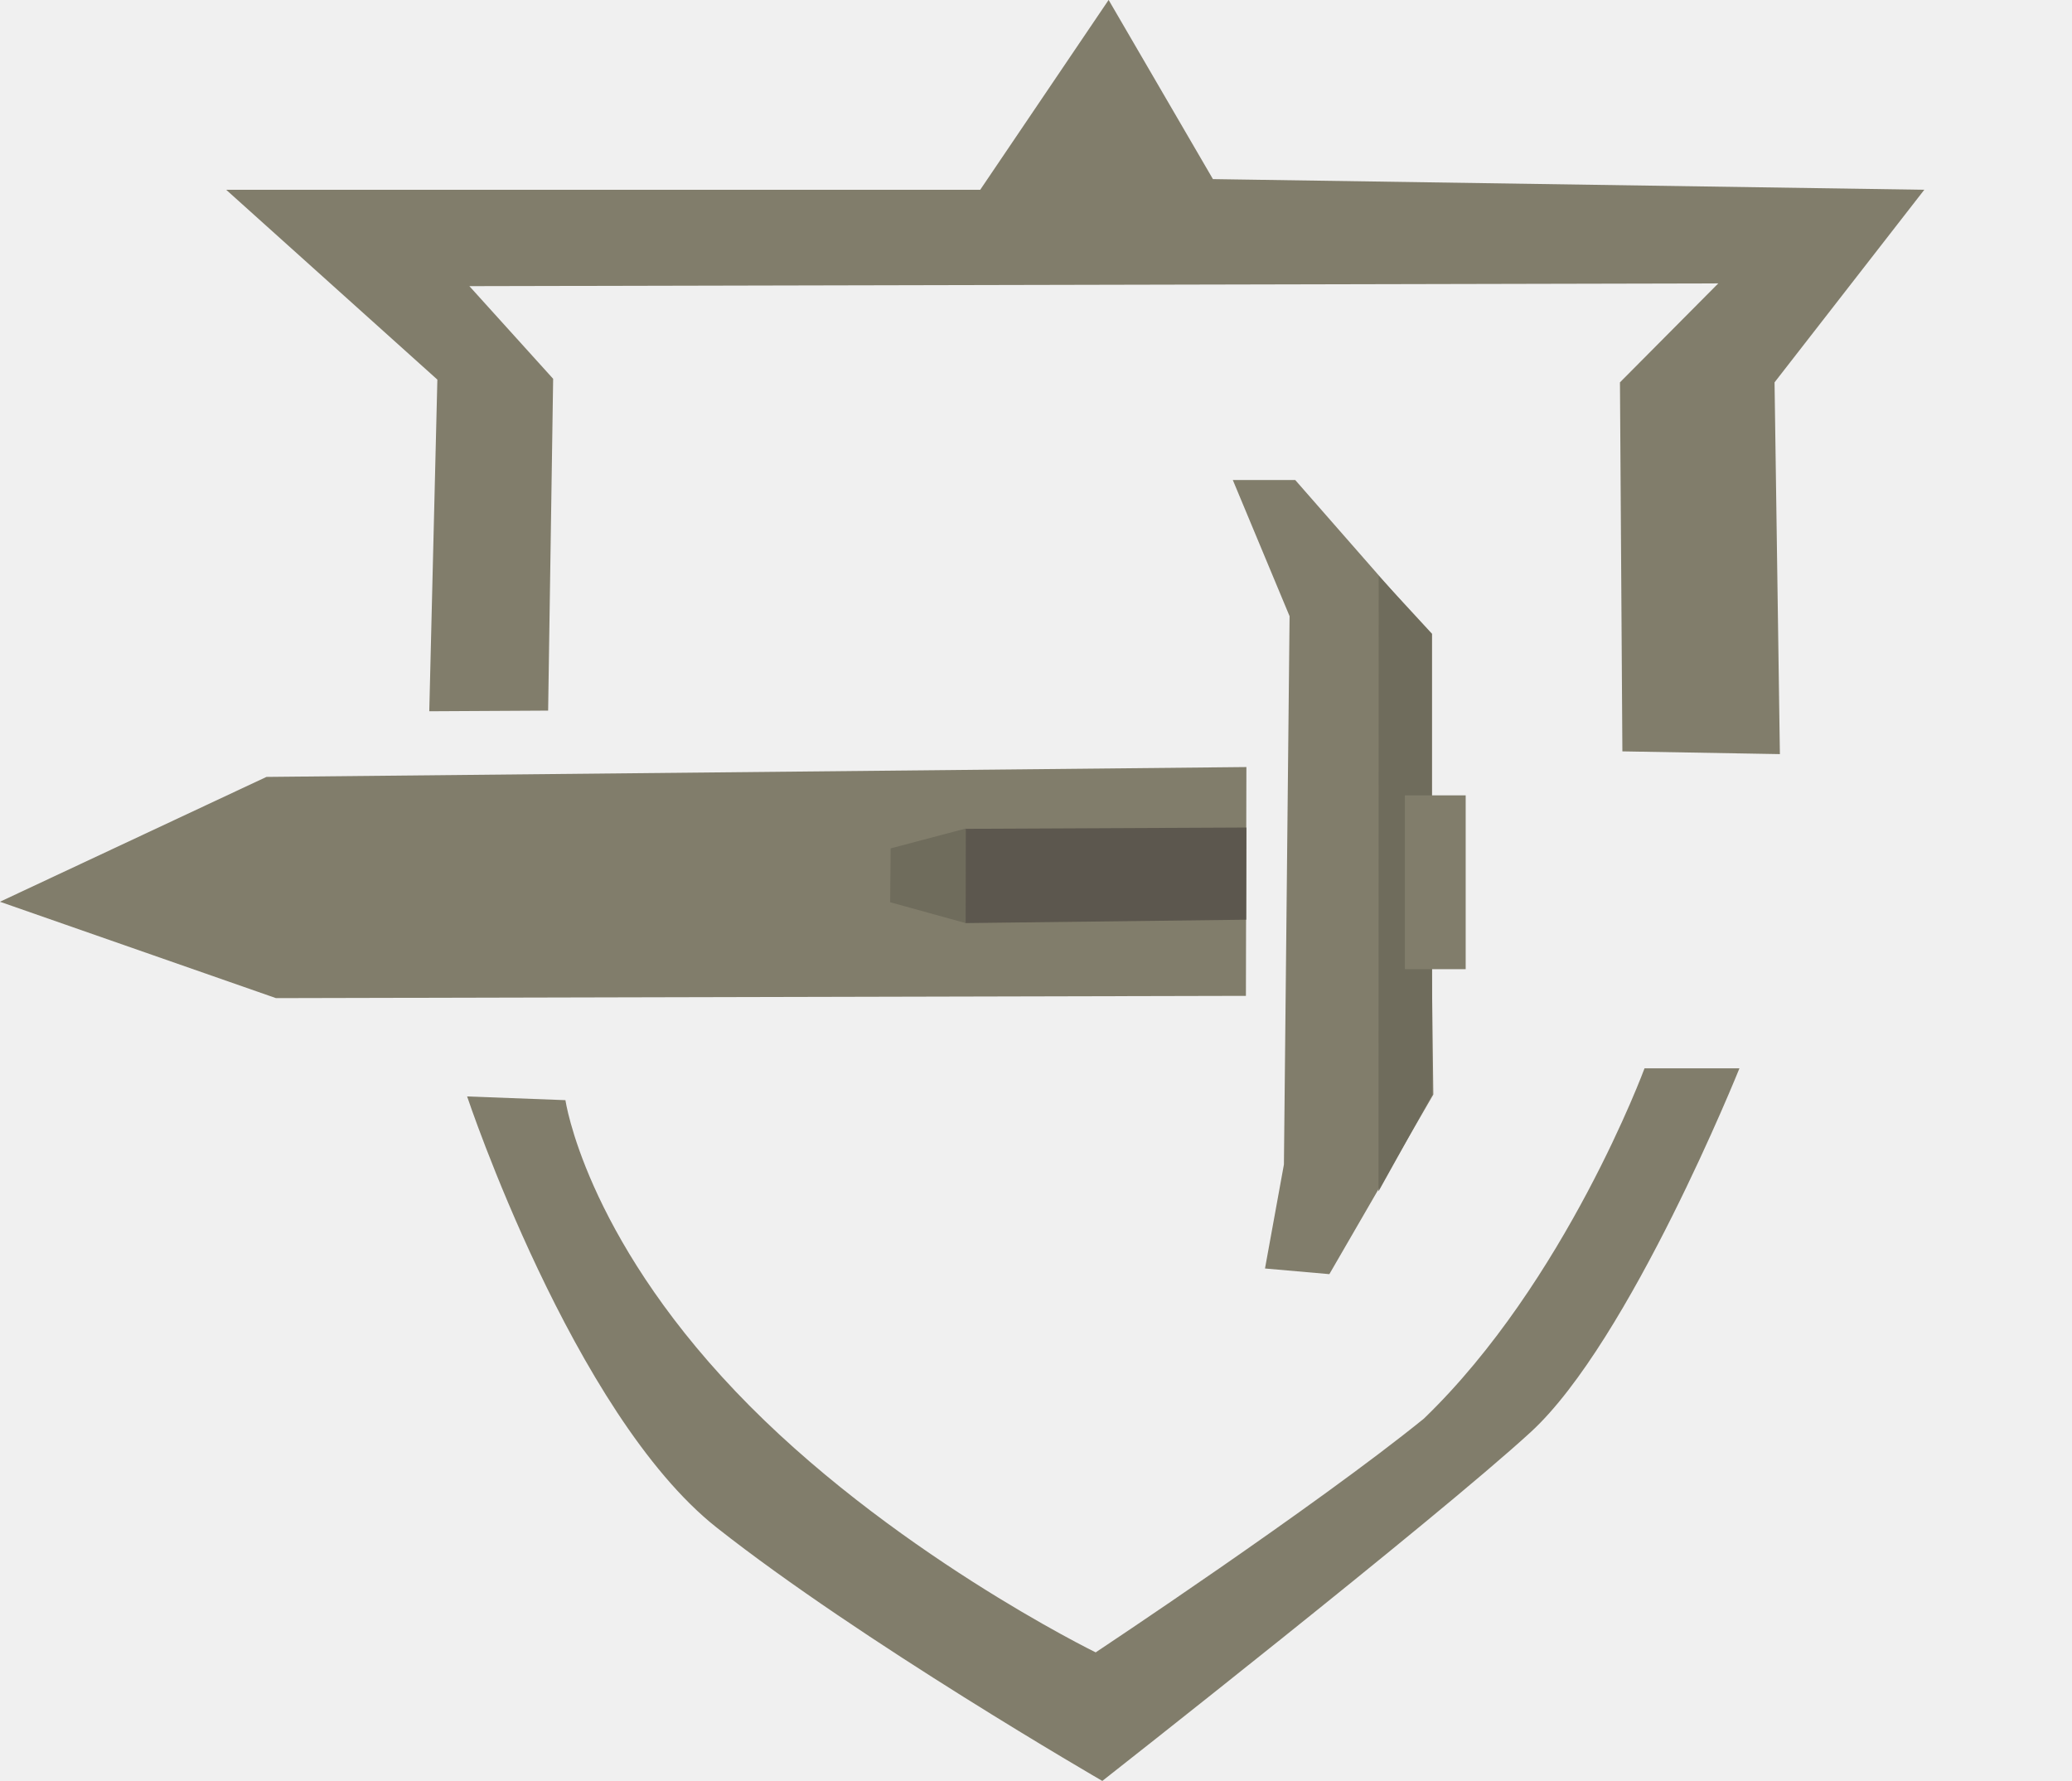
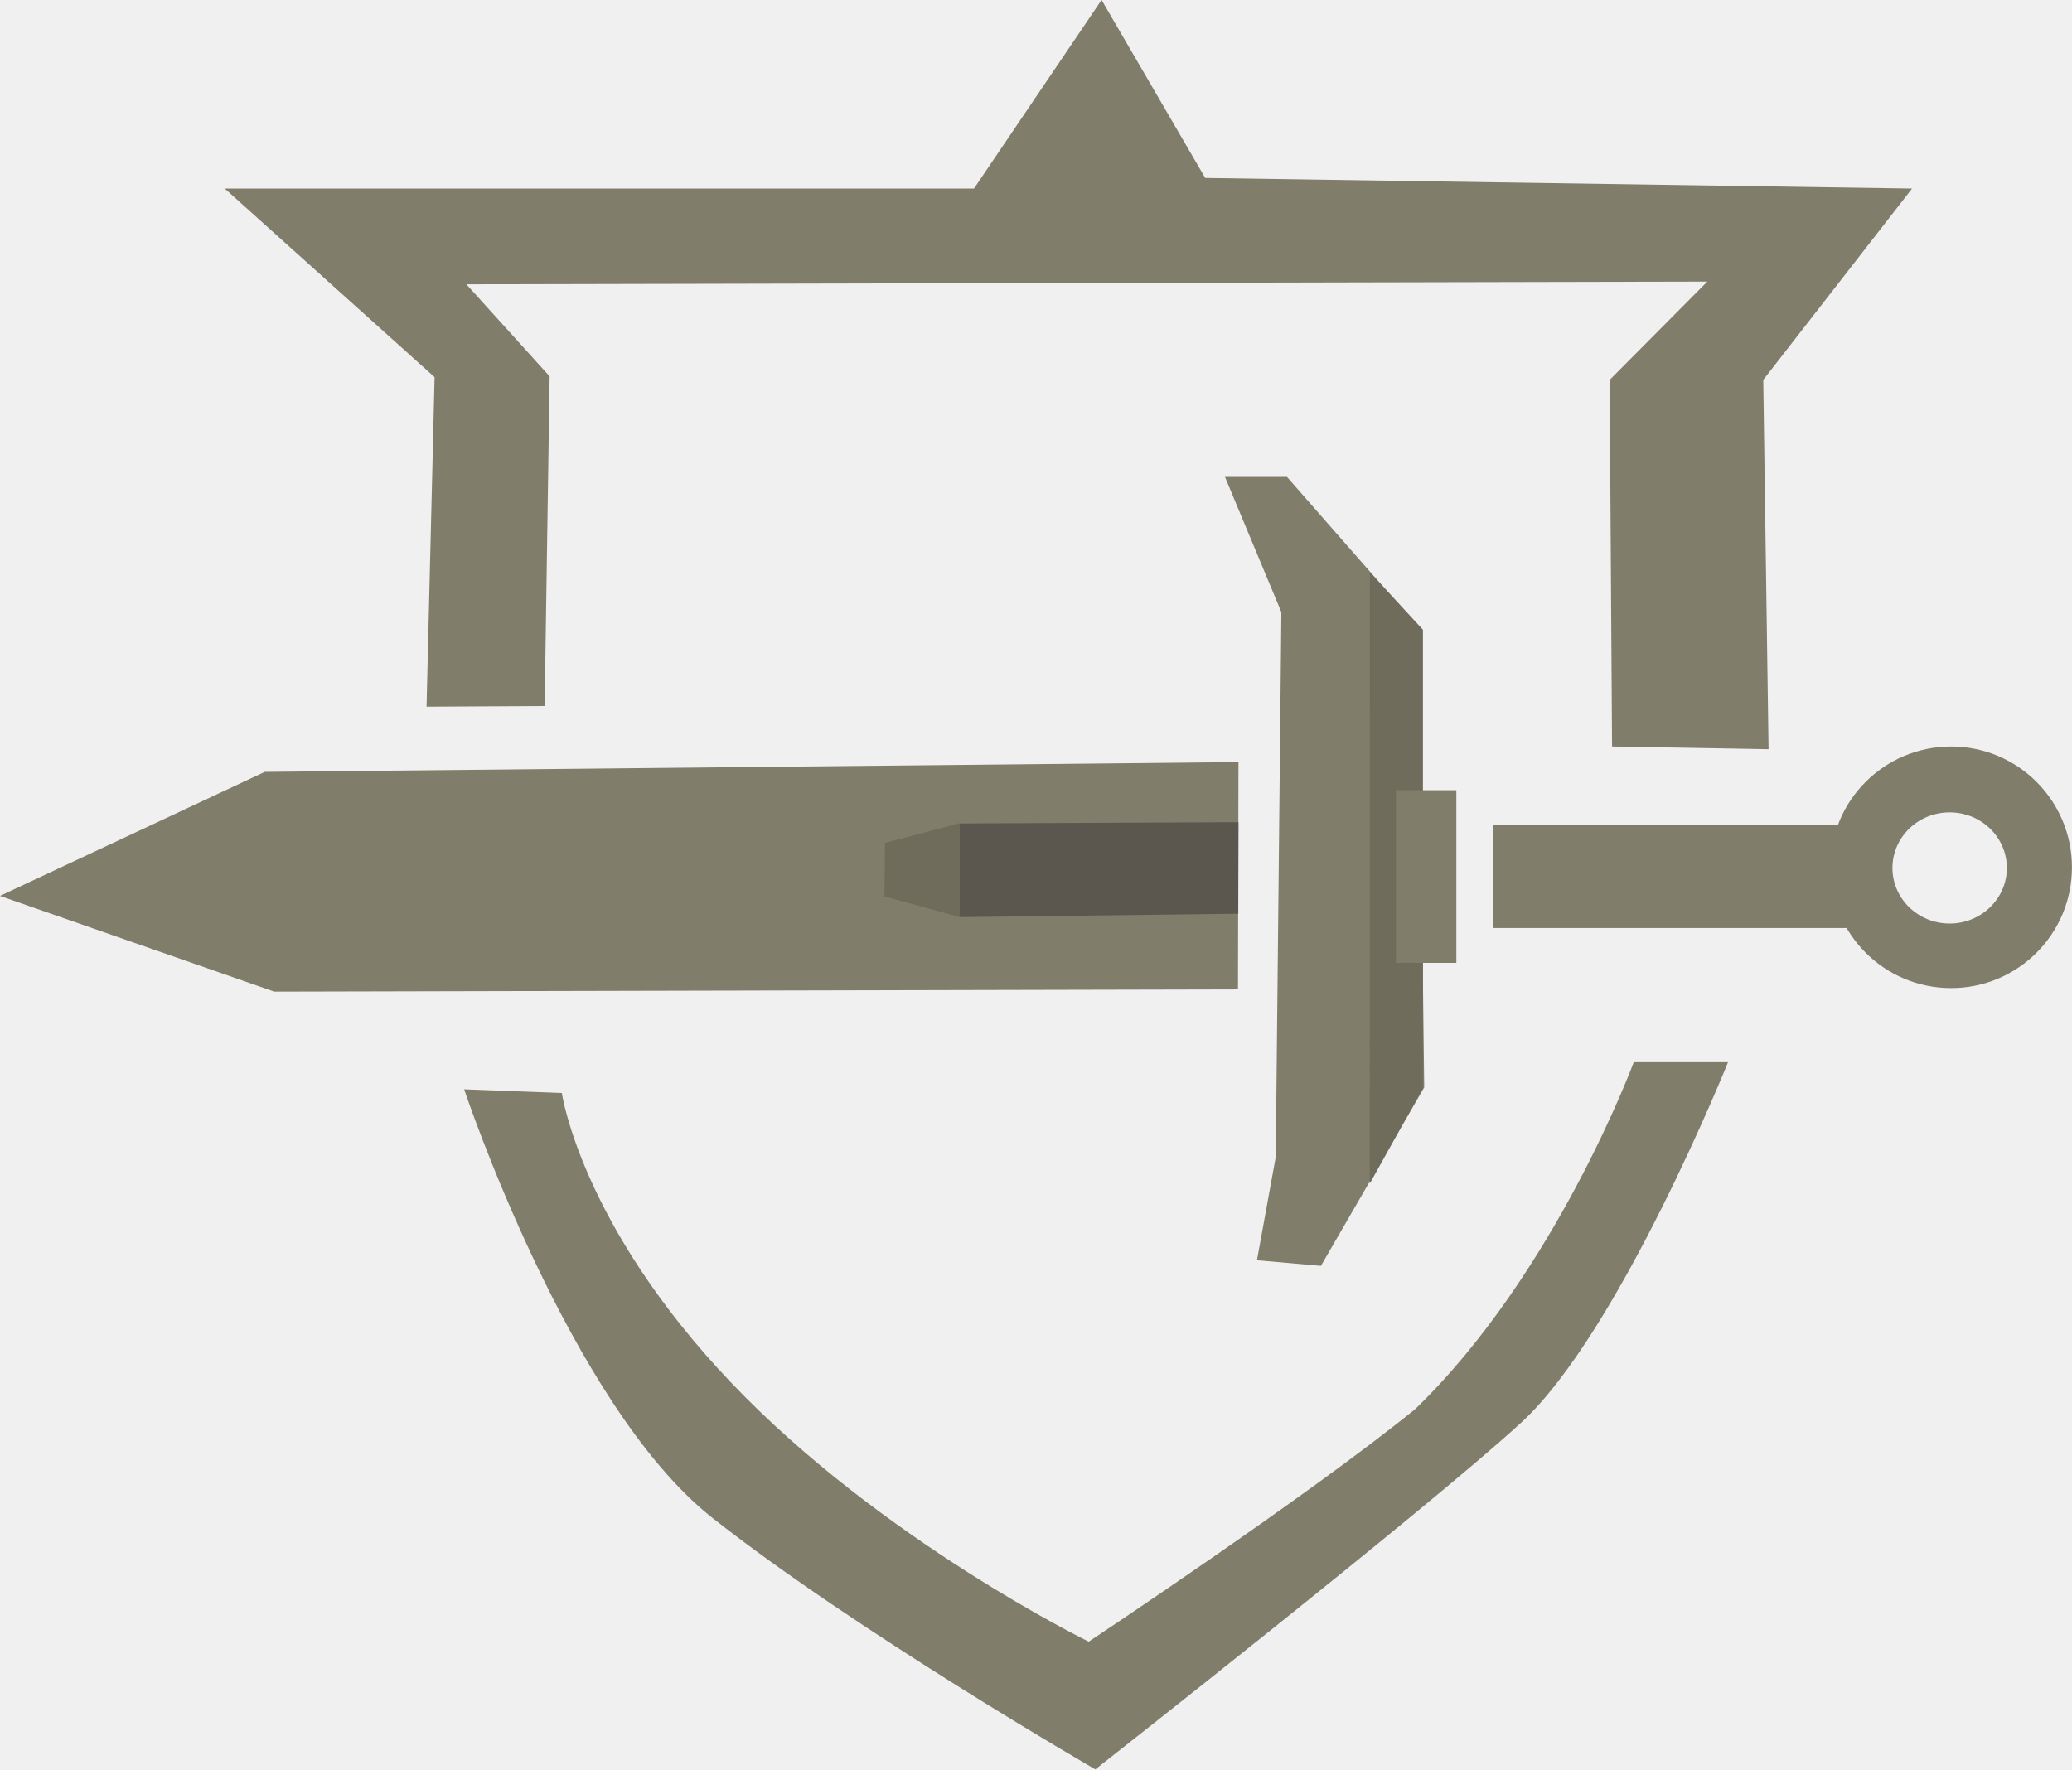
- <svg xmlns="http://www.w3.org/2000/svg" width="12.813mm" height="11.014mm" viewBox="0 0 12.813 11.014" version="1.1" id="svg5" xml:space="preserve">
+ <svg xmlns="http://www.w3.org/2000/svg" width="12.895mm" height="11.014mm" viewBox="0 0 12.895 11.014" version="1.1" id="svg5" xml:space="preserve">
  <defs id="defs2">
    <linearGradient id="linearGradient49330">
      <stop style="stop-color:#222424;stop-opacity:1;" offset="0" id="stop49328" />
    </linearGradient>
-     <mask maskUnits="userSpaceOnUse" id="mask-powermask-path-effect1889">
-       <path id="mask-powermask-path-effect1889_box" style="fill:#ffffff;fill-opacity:1" d="m 145.55,239.461 h 5.588 v 3.567 h -5.588 z" />
-       <ellipse style="display:inline;fill:#000000;fill-opacity:1;stroke-width:3.619;stop-color:#000000" id="ellipse1887" ry="0.346" rx="0.356" cy="241.267" cx="149.306" d="m 149.662,241.267 a 0.356,0.346 0 0 1 -0.356,0.346 0.356,0.346 0 0 1 -0.356,-0.346 0.356,0.346 0 0 1 0.356,-0.346 0.356,0.346 0 0 1 0.356,0.346 z" />
-     </mask>
  </defs>
  <g id="layer2" style="display:inline" transform="translate(-137.1944,-235.8264)">
    <g id="g79032" style="display:inline">
      <g id="g20790" style="display:inline">
        <path style="fill:#817d6b;fill-opacity:1;stroke-width:2;stop-color:#000000" d="m 143.97,246.045 c 0,0 -1.292,-0.631 -2.227,-1.614 -0.935,-0.982 -1.052,-1.801 -1.052,-1.801 l -0.608,-0.023 c 0,0 0.655,1.964 1.543,2.666 0.889,0.702 2.385,1.567 2.385,1.567 0,0 2.064,-1.62 2.65,-2.158 0.612,-0.562 1.29,-2.249 1.29,-2.249 h -0.587 c 0,0 -0.487,1.32 -1.364,2.166 -0.672,0.545 -2.03,1.446 -2.03,1.446 z" id="path694" />
        <path style="fill:#817d6b;fill-opacity:1;stroke-width:2;stop-color:#000000" d="m 139.849,240.225 0.05,-2.051 -1.306,-1.174 h 4.663 l 0.794,-1.174 0.645,1.108 4.399,0.066 -0.926,1.191 0.033,2.299 -0.974,-0.017 -0.015,-2.282 0.608,-0.612 -7.723,0.017 0.518,0.573 -0.031,2.052" id="path750" />
        <path style="fill:#817d6b;fill-opacity:1;stroke-width:2;stop-color:#000000" d="m 137.194,241.403 1.707,0.596 5.998,-0.014 0.003,-1.415 -6.06,0.061 z" id="path906" />
        <path style="fill:#817d6b;fill-opacity:1;stroke-width:2;stop-color:#000000" d="m 145.169,239.637 -0.035,3.391 -0.117,0.643 0.398,0.035 0.643,-1.111 -0.035,-2.865 -0.819,-0.935 h -0.386 z" id="path908" />
        <path style="fill:#5c574e;fill-opacity:1;stroke-width:2;stop-color:#000000" d="m 144.902,240.944 -1.737,0.008 -2.7e-4,0.583 1.736,-0.021 z" id="path1626" />
-         <path style="display:inline;fill:#817d6b;fill-opacity:1;stroke-width:2;stop-color:#000000" d="m 146.575,241.767 2.108,-0.025 c 0,0 0.308,0.289 0.732,0.285 0.502,-0.005 0.723,-0.566 0.723,-0.566 l -0.017,-0.405 c 0,0 -0.19,-0.587 -0.781,-0.595 -0.446,-0.006 -0.641,0.422 -0.641,0.422 l -2.15,0.05 z" id="path910" mask="url(#mask-powermask-path-effect1889)" transform="translate(-0.1315467,-0.06723499)" />
+         <path id="path6846" style="fill:#817d6b;fill-opacity:1;stroke-width:1.771;stop-color:#000000" d="m 149.337,240.473 a 0.752,0.752 0 0 0 -0.752,0.752 0.752,0.752 0 0 0 0.752,0.752 0.752,0.752 0 0 0 0.752,-0.752 0.752,0.752 0 0 0 -0.752,-0.752 z m -0.009,0.41 a 0.356,0.346 0 0 1 0.356,0.346 0.356,0.346 0 0 1 -0.356,0.346 0.356,0.346 0 0 1 -0.356,-0.346 0.356,0.346 0 0 1 0.356,-0.346 z" />
        <path style="display:inline;fill:#6f6c5c;fill-opacity:1;stroke-width:2;stop-color:#000000" d="m 143.167,240.95 -0.465,0.123 -0.003,0.333 0.467,0.129 z" id="path1628" />
        <path style="fill:#6f6c5c;fill-opacity:1;stroke-width:2;stop-color:#000000" d="m 145.72,239.388 0.33,0.358 v 2.853 l -0.331,0.595 z" id="path15887" />
        <rect style="display:inline;fill:#817d6b;fill-opacity:1;stroke-width:2;stop-color:#000000" id="rect15941" width="0.376" height="1.075" x="145.882" y="240.745" />
+         <rect style="fill:#817d6b;fill-opacity:1;stroke-width:2.231;stop-color:#000000" id="rect6900" width="2.346" height="0.642" x="146.487" y="240.961" />
      </g>
    </g>
  </g>
</svg>
